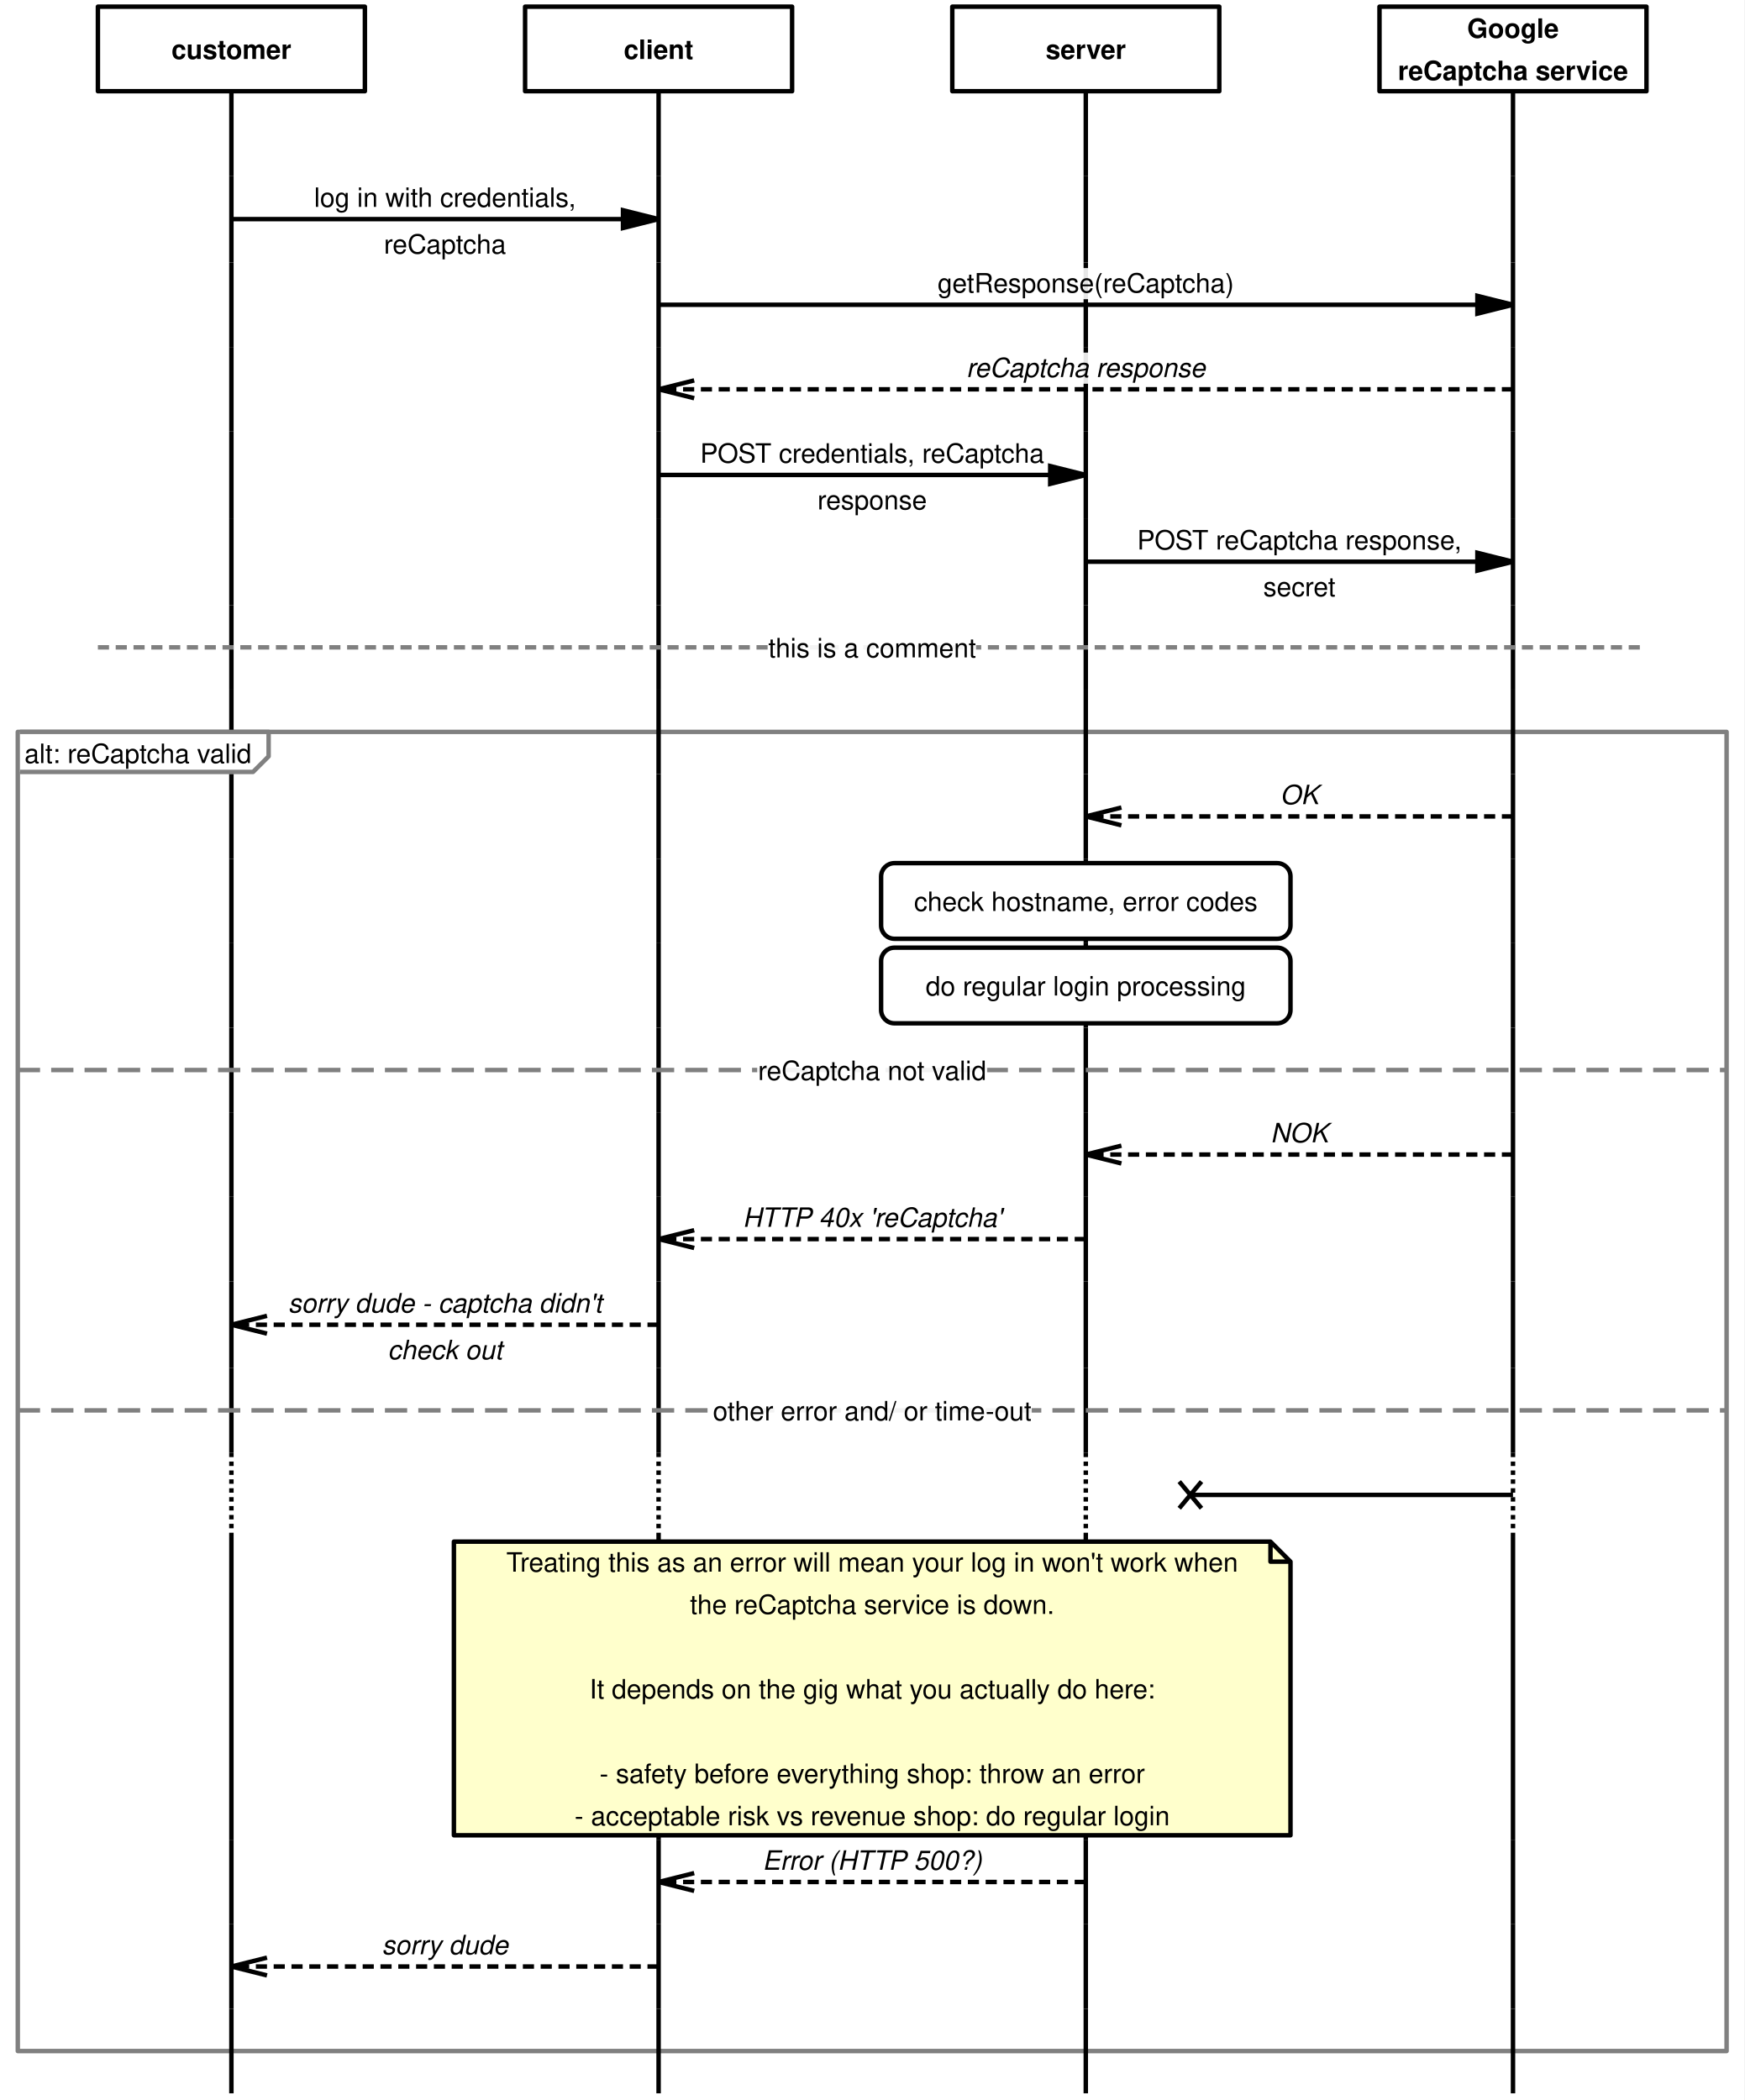
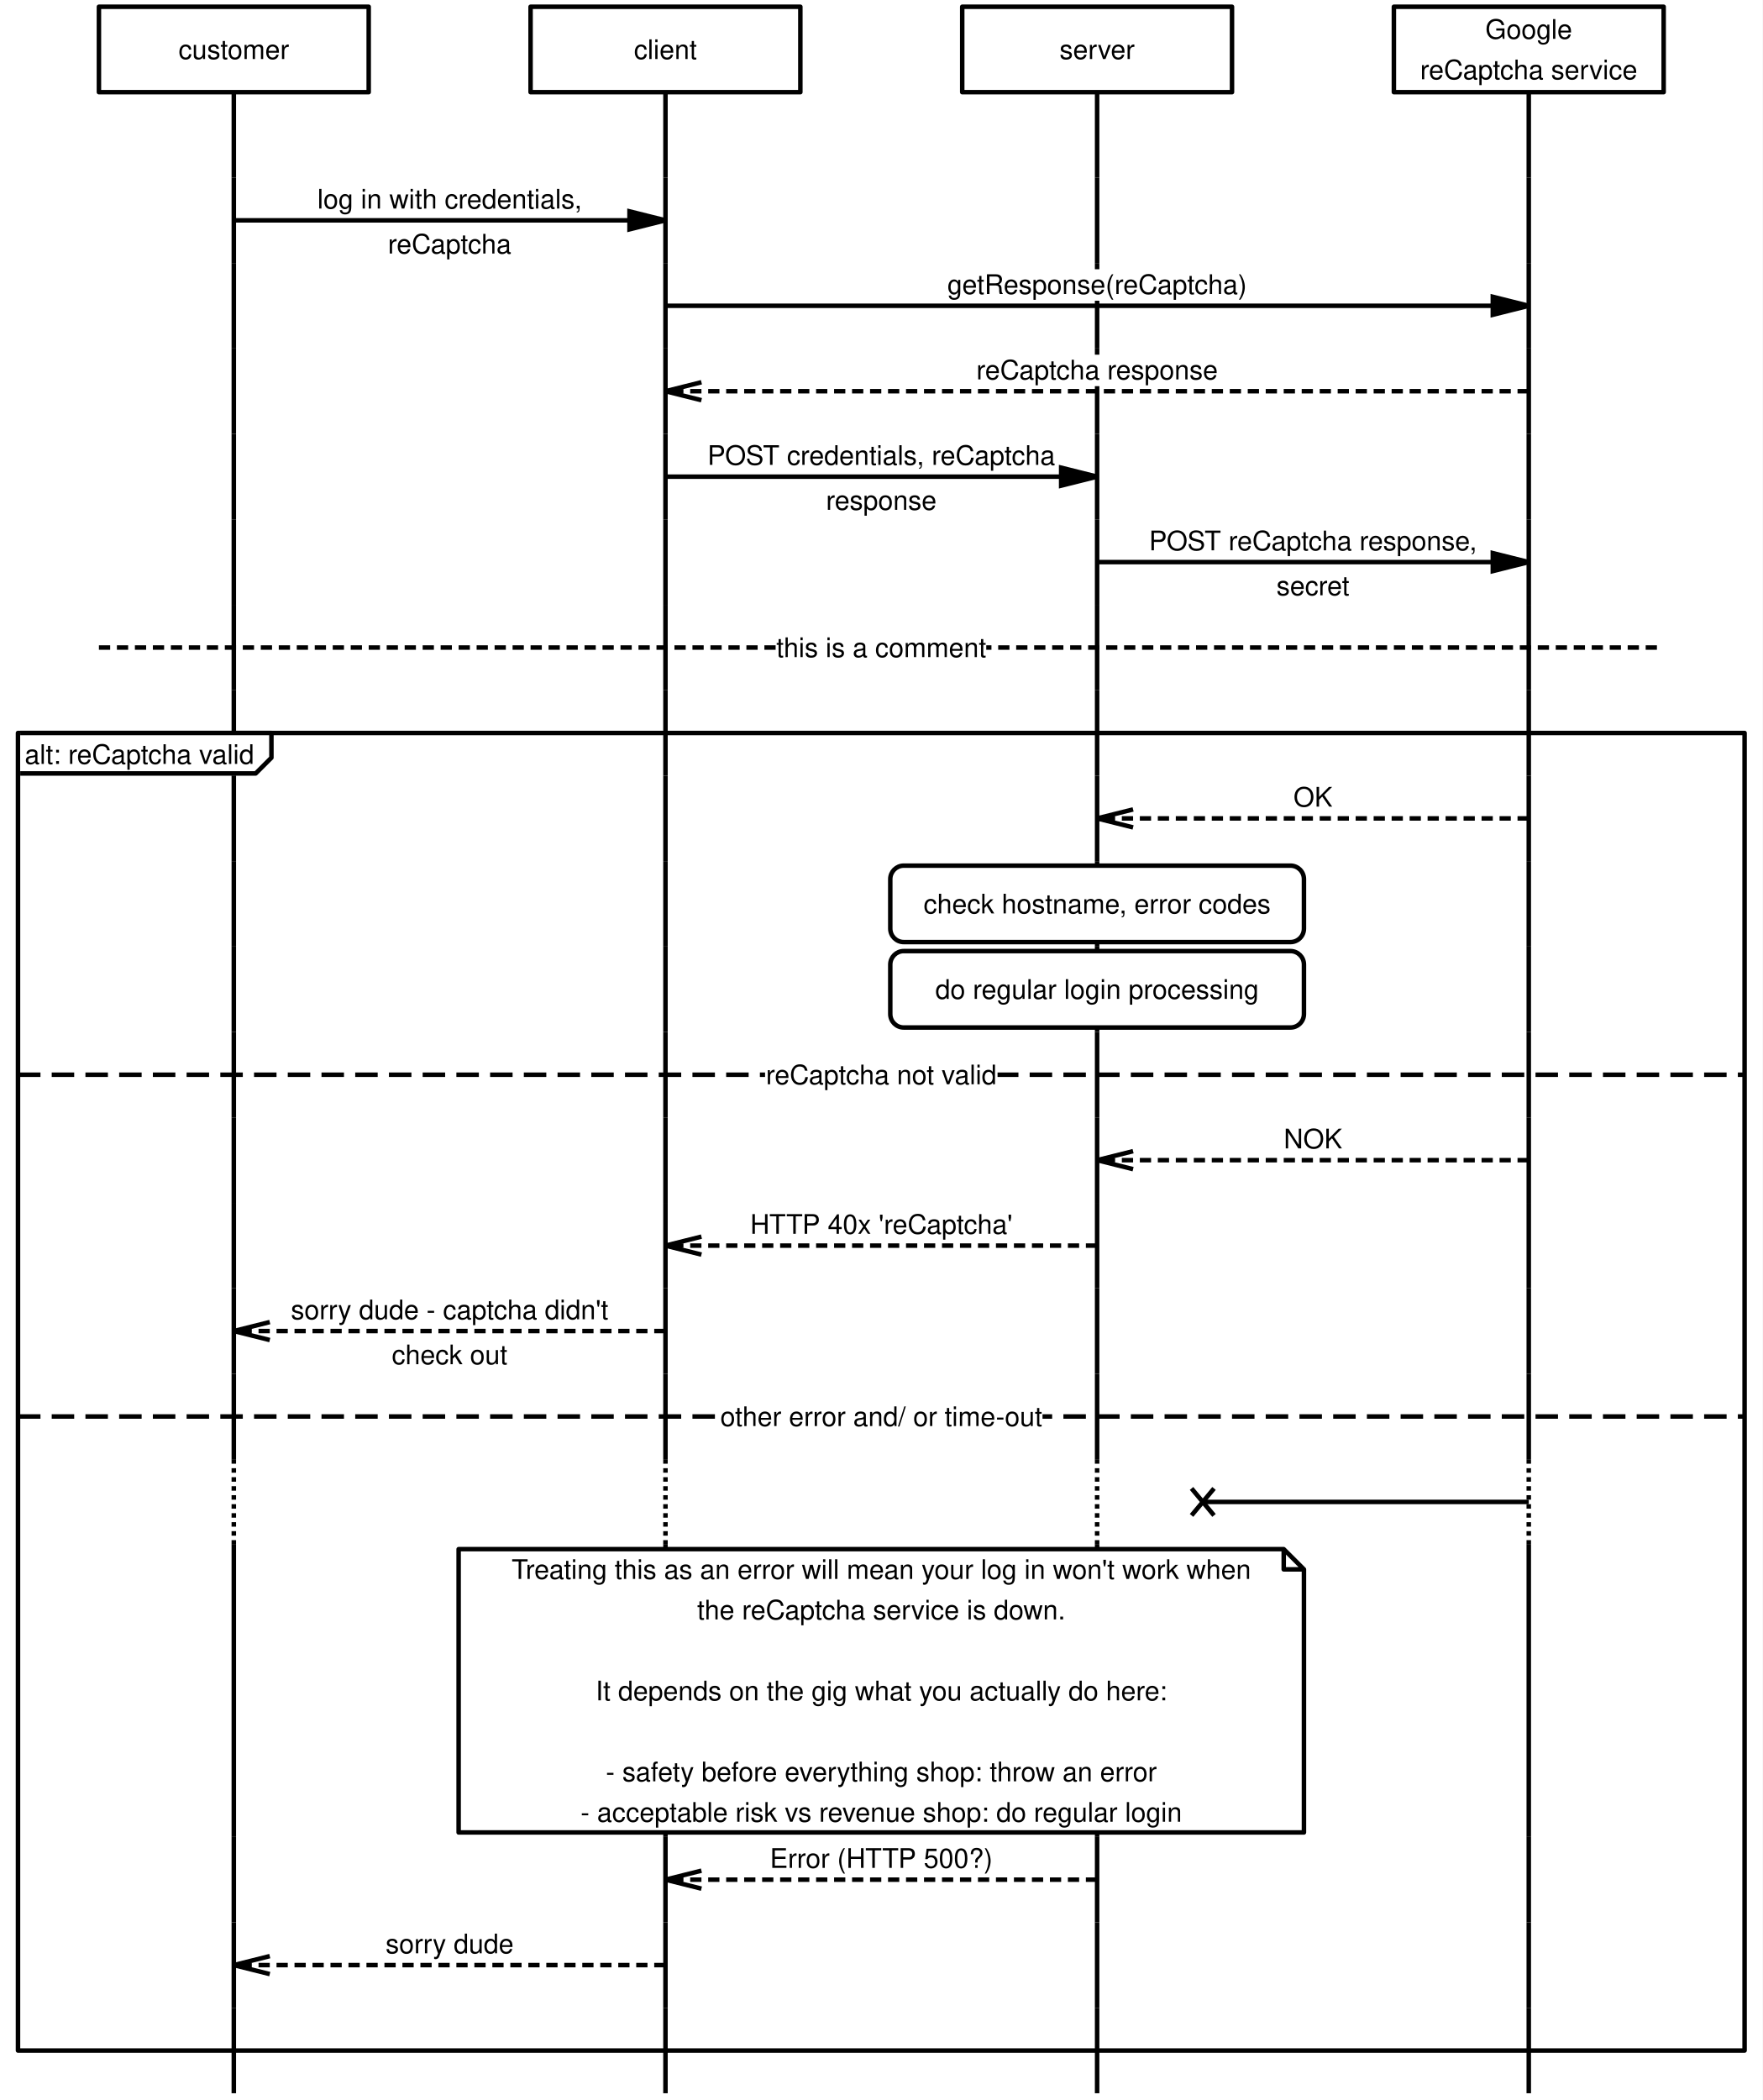
- <svg xmlns="http://www.w3.org/2000/svg" version="1.1" id="mscgenjsreplaceme" class="mscgenjsreplaceme" width="784" height="944" viewBox="0 0 784 944">
+ <svg xmlns="http://www.w3.org/2000/svg" version="1.1" id="mscgenjsreplaceme" class="mscgenjsreplaceme" width="784" height="934" viewBox="0 0 784 934">
  <defs>
-     <style type="text/css">svg.mscgenjsreplaceme{font-family:Helvetica,sans-serif;font-size:12px;font-weight:normal;font-style:normal;text-decoration:none;background-color:white;stroke:black;stroke-width:2}.mscgenjsreplaceme path, .mscgenjsreplaceme rect{fill:none}.mscgenjsreplaceme .label-text-background{fill:white;stroke:white;stroke-width:0}.mscgenjsreplaceme .bglayer{fill:white;stroke:white;stroke-width:0}.mscgenjsreplaceme line{}.mscgenjsreplaceme .return, .mscgenjsreplaceme .comment{stroke-dasharray:5,3}.mscgenjsreplaceme .inline_expression_divider{stroke-dasharray:10,5}.mscgenjsreplaceme text{color:inherit;stroke:none;text-anchor:middle}.mscgenjsreplaceme text.anchor-start{text-anchor:start}.mscgenjsreplaceme .arrow-marker{overflow:visible}.mscgenjsreplaceme .arrow-style{stroke-width:1}.mscgenjsreplaceme .arcrow, .mscgenjsreplaceme .arcrowomit, .mscgenjsreplaceme .emphasised{stroke-linecap:butt}.mscgenjsreplaceme .arcrowomit{stroke-dasharray:2,2}.mscgenjsreplaceme .box, .mscgenjsreplaceme .entity{fill:white;stroke-linejoin:round}.mscgenjsreplaceme .inherit{stroke:inherit;color:inherit}.mscgenjsreplaceme .inherit-fill{fill:inherit}.mscgenjsreplaceme .watermark{font-size:48pt;font-weight:bold;opacity:0.14}.mscgenjsreplaceme text.entity-text{font-weight:bold;}.mscgenjsreplaceme text.return-text{font-style:italic}.mscgenjsreplaceme path.note{fill:#FFFFCC}.mscgenjsreplaceme rect.label-text-background{opacity:0.9}.mscgenjsreplaceme line.comment,.mscgenjsreplaceme rect.inline_expression,.mscgenjsreplaceme .inline_expression_divider,.mscgenjsreplaceme .inline_expression_label{stroke:grey}</style>
+     <style type="text/css">svg.mscgenjsreplaceme{font-family:Helvetica,sans-serif;font-size:12px;font-weight:normal;font-style:normal;text-decoration:none;background-color:white;stroke:black;stroke-width:2}.mscgenjsreplaceme path, .mscgenjsreplaceme rect{fill:none}.mscgenjsreplaceme .label-text-background{fill:white;stroke:white;stroke-width:0}.mscgenjsreplaceme .bglayer{fill:white;stroke:white;stroke-width:0}.mscgenjsreplaceme line{}.mscgenjsreplaceme .return, .mscgenjsreplaceme .comment{stroke-dasharray:5,3}.mscgenjsreplaceme .inline_expression_divider{stroke-dasharray:10,5}.mscgenjsreplaceme text{color:inherit;stroke:none;text-anchor:middle}.mscgenjsreplaceme text.anchor-start{text-anchor:start}.mscgenjsreplaceme .arrow-marker{overflow:visible}.mscgenjsreplaceme .arrow-style{stroke-width:1}.mscgenjsreplaceme .arcrow, .mscgenjsreplaceme .arcrowomit, .mscgenjsreplaceme .emphasised{stroke-linecap:butt}.mscgenjsreplaceme .arcrowomit{stroke-dasharray:2,2}.mscgenjsreplaceme .box, .mscgenjsreplaceme .entity{fill:white;stroke-linejoin:round}.mscgenjsreplaceme .inherit{stroke:inherit;color:inherit}.mscgenjsreplaceme .inherit-fill{fill:inherit}.mscgenjsreplaceme .watermark{font-size:48pt;font-weight:bold;opacity:0.14}</style>
    <marker orient="auto" id="mscgenjsreplacemecallback-black" class="arrow-marker" viewBox="0 0 10 10" refX="9" refY="3" markerUnits="strokeWidth" markerWidth="10" markerHeight="10">
      <path d="M 1,1 l 8,2 l-8,2" class="arrow-style" style="stroke-dasharray:100,1;stroke:black" />
    </marker>
    <marker orient="auto" id="mscgenjsreplacemecallback-l-black" class="arrow-marker" viewBox="0 0 10 10" refX="9" refY="3" markerUnits="strokeWidth" markerWidth="10" markerHeight="10">
      <path d="M17,1 l-8,2 l 8,2" class="arrow-style" style="stroke-dasharray:100,1;stroke:black" />
    </marker>
    <marker orient="auto" id="mscgenjsreplacemelost-black" class="arrow-marker" viewBox="0 0 10 10" refX="9" refY="3" markerUnits="strokeWidth" markerWidth="10" markerHeight="10">
      <path d="M7,0 l5,6 M7,6 l5,-6" class="arrow-style" style="stroke-dasharray:100,1;stroke:black" />
    </marker>
    <marker orient="auto" id="mscgenjsreplacememethod-black" class="arrow-marker" viewBox="0 0 10 10" refX="9" refY="3" markerUnits="strokeWidth" markerWidth="10" markerHeight="10">
      <polygon points="1,1  9,3  1,5" class="arrow-style" stroke="black" fill="black" />
    </marker>
    <marker orient="auto" id="mscgenjsreplacememethod-l-black" class="arrow-marker" viewBox="0 0 10 10" refX="9" refY="3" markerUnits="strokeWidth" markerWidth="10" markerHeight="10">
      <polygon points="17,1 9,3 17,5" class="arrow-style" stroke="black" fill="black" />
    </marker>
  </defs>
  <g id="mscgenjsreplaceme_body" transform="translate(44,3) scale(1,1)">
    <g id="mscgenjsreplaceme_background">
-       <rect width="784" height="944" x="-44" y="-3" class="bglayer" />
+       <rect width="784" height="934" x="-44" y="-3" class="bglayer" />
    </g>
    <g id="mscgenjsreplaceme_arcspans">
-       <rect width="768" height="593" x="-36" y="326" class="box inline_expression alt" />
+       <rect width="768" height="586" x="-36" y="323" class="box inline_expression alt" />
    </g>
    <g id="mscgenjsreplaceme_lifelines">
      <line x1="60" y1="38" x2="60" y2="76" class="arcrow" />
      <line x1="252" y1="38" x2="252" y2="76" class="arcrow" />
      <line x1="444" y1="38" x2="444" y2="76" class="arcrow" />
      <line x1="636" y1="38" x2="636" y2="76" class="arcrow" />
-       <line x1="60" y1="76" x2="60" y2="115" class="arcrow" />
-       <line x1="252" y1="76" x2="252" y2="115" class="arcrow" />
-       <line x1="444" y1="76" x2="444" y2="115" class="arcrow" />
-       <line x1="636" y1="76" x2="636" y2="115" class="arcrow" />
-       <line x1="60" y1="115" x2="60" y2="153" class="arcrow" />
-       <line x1="252" y1="115" x2="252" y2="153" class="arcrow" />
-       <line x1="444" y1="115" x2="444" y2="153" class="arcrow" />
-       <line x1="636" y1="115" x2="636" y2="153" class="arcrow" />
-       <line x1="60" y1="153" x2="60" y2="191" class="arcrow" />
-       <line x1="252" y1="153" x2="252" y2="191" class="arcrow" />
-       <line x1="444" y1="153" x2="444" y2="191" class="arcrow" />
-       <line x1="636" y1="153" x2="636" y2="191" class="arcrow" />
-       <line x1="60" y1="191" x2="60" y2="230" class="arcrow" />
-       <line x1="252" y1="191" x2="252" y2="230" class="arcrow" />
-       <line x1="444" y1="191" x2="444" y2="230" class="arcrow" />
-       <line x1="636" y1="191" x2="636" y2="230" class="arcrow" />
-       <line x1="60" y1="230" x2="60" y2="269" class="arcrow" />
-       <line x1="252" y1="230" x2="252" y2="269" class="arcrow" />
-       <line x1="444" y1="230" x2="444" y2="269" class="arcrow" />
-       <line x1="636" y1="230" x2="636" y2="269" class="arcrow" />
-       <line x1="60" y1="269" x2="60" y2="307" class="arcrow" />
-       <line x1="252" y1="269" x2="252" y2="307" class="arcrow" />
-       <line x1="444" y1="269" x2="444" y2="307" class="arcrow" />
-       <line x1="636" y1="269" x2="636" y2="307" class="arcrow" />
-       <line x1="60" y1="307" x2="60" y2="345" class="arcrow" />
-       <line x1="252" y1="307" x2="252" y2="345" class="arcrow" />
-       <line x1="444" y1="307" x2="444" y2="345" class="arcrow" />
-       <line x1="636" y1="307" x2="636" y2="345" class="arcrow" />
-       <line x1="60" y1="345" x2="60" y2="383" class="arcrow" />
-       <line x1="252" y1="345" x2="252" y2="383" class="arcrow" />
-       <line x1="444" y1="345" x2="444" y2="383" class="arcrow" />
-       <line x1="636" y1="345" x2="636" y2="383" class="arcrow" />
-       <line x1="60" y1="383" x2="60" y2="421" class="arcrow" />
-       <line x1="252" y1="383" x2="252" y2="421" class="arcrow" />
-       <line x1="444" y1="383" x2="444" y2="421" class="arcrow" />
-       <line x1="636" y1="383" x2="636" y2="421" class="arcrow" />
-       <line x1="60" y1="421" x2="60" y2="459" class="arcrow" />
-       <line x1="252" y1="421" x2="252" y2="459" class="arcrow" />
-       <line x1="444" y1="421" x2="444" y2="459" class="arcrow" />
-       <line x1="636" y1="421" x2="636" y2="459" class="arcrow" />
-       <line x1="60" y1="459" x2="60" y2="497" class="arcrow" />
-       <line x1="252" y1="459" x2="252" y2="497" class="arcrow" />
-       <line x1="444" y1="459" x2="444" y2="497" class="arcrow" />
-       <line x1="636" y1="459" x2="636" y2="497" class="arcrow" />
-       <line x1="60" y1="497" x2="60" y2="535" class="arcrow" />
-       <line x1="252" y1="497" x2="252" y2="535" class="arcrow" />
-       <line x1="444" y1="497" x2="444" y2="535" class="arcrow" />
-       <line x1="636" y1="497" x2="636" y2="535" class="arcrow" />
-       <line x1="60" y1="535" x2="60" y2="573" class="arcrow" />
-       <line x1="252" y1="535" x2="252" y2="573" class="arcrow" />
-       <line x1="444" y1="535" x2="444" y2="573" class="arcrow" />
-       <line x1="636" y1="535" x2="636" y2="573" class="arcrow" />
-       <line x1="60" y1="573" x2="60" y2="612" class="arcrow" />
-       <line x1="252" y1="573" x2="252" y2="612" class="arcrow" />
-       <line x1="444" y1="573" x2="444" y2="612" class="arcrow" />
-       <line x1="636" y1="573" x2="636" y2="612" class="arcrow" />
-       <line x1="60" y1="612" x2="60" y2="650" class="arcrow" />
-       <line x1="252" y1="612" x2="252" y2="650" class="arcrow" />
-       <line x1="444" y1="612" x2="444" y2="650" class="arcrow" />
-       <line x1="636" y1="612" x2="636" y2="650" class="arcrow" />
-       <line x1="60" y1="650" x2="60" y2="688" class="arcrowomit" />
-       <line x1="252" y1="650" x2="252" y2="688" class="arcrowomit" />
-       <line x1="444" y1="650" x2="444" y2="688" class="arcrowomit" />
-       <line x1="636" y1="650" x2="636" y2="688" class="arcrowomit" />
-       <line x1="60" y1="688" x2="60" y2="824" class="arcrow" />
-       <line x1="252" y1="688" x2="252" y2="824" class="arcrow" />
-       <line x1="444" y1="688" x2="444" y2="824" class="arcrow" />
-       <line x1="636" y1="688" x2="636" y2="824" class="arcrow" />
-       <line x1="60" y1="824" x2="60" y2="862" class="arcrow" />
-       <line x1="252" y1="824" x2="252" y2="862" class="arcrow" />
-       <line x1="444" y1="824" x2="444" y2="862" class="arcrow" />
-       <line x1="636" y1="824" x2="636" y2="862" class="arcrow" />
-       <line x1="60" y1="862" x2="60" y2="900" class="arcrow" />
-       <line x1="252" y1="862" x2="252" y2="900" class="arcrow" />
-       <line x1="444" y1="862" x2="444" y2="900" class="arcrow" />
-       <line x1="636" y1="862" x2="636" y2="900" class="arcrow" />
-       <line x1="60" y1="900" x2="60" y2="938" class="arcrow" />
-       <line x1="252" y1="900" x2="252" y2="938" class="arcrow" />
-       <line x1="444" y1="900" x2="444" y2="938" class="arcrow" />
-       <line x1="636" y1="900" x2="636" y2="938" class="arcrow" />
+       <line x1="60" y1="76" x2="60" y2="114" class="arcrow" />
+       <line x1="252" y1="76" x2="252" y2="114" class="arcrow" />
+       <line x1="444" y1="76" x2="444" y2="114" class="arcrow" />
+       <line x1="636" y1="76" x2="636" y2="114" class="arcrow" />
+       <line x1="60" y1="114" x2="60" y2="152" class="arcrow" />
+       <line x1="252" y1="114" x2="252" y2="152" class="arcrow" />
+       <line x1="444" y1="114" x2="444" y2="152" class="arcrow" />
+       <line x1="636" y1="114" x2="636" y2="152" class="arcrow" />
+       <line x1="60" y1="152" x2="60" y2="190" class="arcrow" />
+       <line x1="252" y1="152" x2="252" y2="190" class="arcrow" />
+       <line x1="444" y1="152" x2="444" y2="190" class="arcrow" />
+       <line x1="636" y1="152" x2="636" y2="190" class="arcrow" />
+       <line x1="60" y1="190" x2="60" y2="228" class="arcrow" />
+       <line x1="252" y1="190" x2="252" y2="228" class="arcrow" />
+       <line x1="444" y1="190" x2="444" y2="228" class="arcrow" />
+       <line x1="636" y1="190" x2="636" y2="228" class="arcrow" />
+       <line x1="60" y1="228" x2="60" y2="266" class="arcrow" />
+       <line x1="252" y1="228" x2="252" y2="266" class="arcrow" />
+       <line x1="444" y1="228" x2="444" y2="266" class="arcrow" />
+       <line x1="636" y1="228" x2="636" y2="266" class="arcrow" />
+       <line x1="60" y1="266" x2="60" y2="304" class="arcrow" />
+       <line x1="252" y1="266" x2="252" y2="304" class="arcrow" />
+       <line x1="444" y1="266" x2="444" y2="304" class="arcrow" />
+       <line x1="636" y1="266" x2="636" y2="304" class="arcrow" />
+       <line x1="60" y1="304" x2="60" y2="342" class="arcrow" />
+       <line x1="252" y1="304" x2="252" y2="342" class="arcrow" />
+       <line x1="444" y1="304" x2="444" y2="342" class="arcrow" />
+       <line x1="636" y1="304" x2="636" y2="342" class="arcrow" />
+       <line x1="60" y1="342" x2="60" y2="380" class="arcrow" />
+       <line x1="252" y1="342" x2="252" y2="380" class="arcrow" />
+       <line x1="444" y1="342" x2="444" y2="380" class="arcrow" />
+       <line x1="636" y1="342" x2="636" y2="380" class="arcrow" />
+       <line x1="60" y1="380" x2="60" y2="418" class="arcrow" />
+       <line x1="252" y1="380" x2="252" y2="418" class="arcrow" />
+       <line x1="444" y1="380" x2="444" y2="418" class="arcrow" />
+       <line x1="636" y1="380" x2="636" y2="418" class="arcrow" />
+       <line x1="60" y1="418" x2="60" y2="456" class="arcrow" />
+       <line x1="252" y1="418" x2="252" y2="456" class="arcrow" />
+       <line x1="444" y1="418" x2="444" y2="456" class="arcrow" />
+       <line x1="636" y1="418" x2="636" y2="456" class="arcrow" />
+       <line x1="60" y1="456" x2="60" y2="494" class="arcrow" />
+       <line x1="252" y1="456" x2="252" y2="494" class="arcrow" />
+       <line x1="444" y1="456" x2="444" y2="494" class="arcrow" />
+       <line x1="636" y1="456" x2="636" y2="494" class="arcrow" />
+       <line x1="60" y1="494" x2="60" y2="532" class="arcrow" />
+       <line x1="252" y1="494" x2="252" y2="532" class="arcrow" />
+       <line x1="444" y1="494" x2="444" y2="532" class="arcrow" />
+       <line x1="636" y1="494" x2="636" y2="532" class="arcrow" />
+       <line x1="60" y1="532" x2="60" y2="570" class="arcrow" />
+       <line x1="252" y1="532" x2="252" y2="570" class="arcrow" />
+       <line x1="444" y1="532" x2="444" y2="570" class="arcrow" />
+       <line x1="636" y1="532" x2="636" y2="570" class="arcrow" />
+       <line x1="60" y1="570" x2="60" y2="608" class="arcrow" />
+       <line x1="252" y1="570" x2="252" y2="608" class="arcrow" />
+       <line x1="444" y1="570" x2="444" y2="608" class="arcrow" />
+       <line x1="636" y1="570" x2="636" y2="608" class="arcrow" />
+       <line x1="60" y1="608" x2="60" y2="646" class="arcrow" />
+       <line x1="252" y1="608" x2="252" y2="646" class="arcrow" />
+       <line x1="444" y1="608" x2="444" y2="646" class="arcrow" />
+       <line x1="636" y1="608" x2="636" y2="646" class="arcrow" />
+       <line x1="60" y1="646" x2="60" y2="684" class="arcrowomit" />
+       <line x1="252" y1="646" x2="252" y2="684" class="arcrowomit" />
+       <line x1="444" y1="646" x2="444" y2="684" class="arcrowomit" />
+       <line x1="636" y1="646" x2="636" y2="684" class="arcrowomit" />
+       <line x1="60" y1="684" x2="60" y2="814" class="arcrow" />
+       <line x1="252" y1="684" x2="252" y2="814" class="arcrow" />
+       <line x1="444" y1="684" x2="444" y2="814" class="arcrow" />
+       <line x1="636" y1="684" x2="636" y2="814" class="arcrow" />
+       <line x1="60" y1="814" x2="60" y2="852" class="arcrow" />
+       <line x1="252" y1="814" x2="252" y2="852" class="arcrow" />
+       <line x1="444" y1="814" x2="444" y2="852" class="arcrow" />
+       <line x1="636" y1="814" x2="636" y2="852" class="arcrow" />
+       <line x1="60" y1="852" x2="60" y2="890" class="arcrow" />
+       <line x1="252" y1="852" x2="252" y2="890" class="arcrow" />
+       <line x1="444" y1="852" x2="444" y2="890" class="arcrow" />
+       <line x1="636" y1="852" x2="636" y2="890" class="arcrow" />
+       <line x1="60" y1="890" x2="60" y2="928" class="arcrow" />
+       <line x1="252" y1="890" x2="252" y2="928" class="arcrow" />
+       <line x1="444" y1="890" x2="444" y2="928" class="arcrow" />
+       <line x1="636" y1="890" x2="636" y2="928" class="arcrow" />
    </g>
    <g id="mscgenjsreplaceme_sequence">
      <g>
        <g>
          <rect width="120" height="38" class="entity" />
          <g>
-             <text x="60" y="23.5" class="entity-text ">
+             <text x="60" y="23.25" class="entity-text ">
              <tspan>customer</tspan>
            </text>
          </g>
        </g>
        <g>
          <rect width="120" height="38" x="192" class="entity" />
          <g>
-             <text x="252" y="23.5" class="entity-text ">
+             <text x="252" y="23.25" class="entity-text ">
              <tspan>client</tspan>
            </text>
          </g>
        </g>
        <g>
          <rect width="120" height="38" x="384" class="entity" />
          <g>
-             <text x="444" y="23.5" class="entity-text ">
+             <text x="444" y="23.25" class="entity-text ">
              <tspan>server</tspan>
            </text>
          </g>
        </g>
        <g>
          <rect width="120" height="38" x="576" class="entity" />
          <g>
-             <text x="636" y="14" class="entity-text ">
+             <text x="636" y="14.25" class="entity-text ">
              <tspan>Google</tspan>
            </text>
-             <text x="636" y="33" class="entity-text ">
+             <text x="636" y="32.25" class="entity-text ">
              <tspan>reCaptcha service</tspan>
            </text>
          </g>
        </g>
      </g>
      <g>
-         <line x1="60" y1="95.5" x2="252" y2="95.5" class="arc directional method" style="stroke:black" marker-end="url(#mscgenjsreplacememethod-black)" />
-         <g>
-           <rect width="118.06" height="14" x="96.97" y="79" class="label-text-background" />
-           <text x="156" y="90" class="directional-text method-text ">
+         <line x1="60" y1="95" x2="252" y2="95" class="arc directional method" style="stroke:black" marker-end="url(#mscgenjsreplacememethod-black)" />
+         <g>
+           <rect width="118.06" height="14" x="96.97" y="78.75" class="label-text-background" />
+           <text x="156" y="89.75" class="directional-text method-text ">
            <tspan>log in with credentials,</tspan>
          </text>
-           <rect width="55.38" height="14" x="128.31" y="100" class="label-text-background" />
-           <text x="156" y="111" class="directional-text method-text ">
+           <rect width="55.38" height="14" x="128.31" y="98.75" class="label-text-background" />
+           <text x="156" y="109.75" class="directional-text method-text ">
            <tspan>reCaptcha</tspan>
          </text>
        </g>
      </g>
      <g>
-         <line x1="252" y1="134" x2="636" y2="134" class="arc directional method" style="stroke:black" marker-end="url(#mscgenjsreplacememethod-black)" />
-         <g>
-           <rect width="134.09" height="14" x="376.95" y="117.5" class="label-text-background" />
-           <text x="444" y="128.5" class="directional-text method-text ">
+         <line x1="252" y1="133" x2="636" y2="133" class="arc directional method" style="stroke:black" marker-end="url(#mscgenjsreplacememethod-black)" />
+         <g>
+           <rect width="134.09" height="14" x="376.95" y="116.75" class="label-text-background" />
+           <text x="444" y="127.75" class="directional-text method-text ">
            <tspan>getResponse(reCaptcha)</tspan>
          </text>
        </g>
      </g>
      <g>
-         <line x1="636" y1="172" x2="252" y2="172" class="arc directional return" style="stroke:black" marker-end="url(#mscgenjsreplacemecallback-black)" />
-         <g>
-           <rect width="108.39" height="14" x="389.95" y="155.5" class="label-text-background" />
-           <text x="444" y="166.5" class="directional-text return-text ">
+         <line x1="636" y1="171" x2="252" y2="171" class="arc directional return" style="stroke:black" marker-end="url(#mscgenjsreplacemecallback-black)" />
+         <g>
+           <rect width="108.09" height="14" x="389.95" y="154.75" class="label-text-background" />
+           <text x="444" y="165.75" class="directional-text return-text ">
            <tspan>reCaptcha response</tspan>
          </text>
        </g>
      </g>
      <g>
-         <line x1="252" y1="210.5" x2="444" y2="210.5" class="arc directional method" style="stroke:black" marker-end="url(#mscgenjsreplacememethod-black)" />
-         <g>
-           <rect width="156.09" height="14" x="269.95" y="194" class="label-text-background" />
-           <text x="348" y="205" class="directional-text method-text ">
+         <line x1="252" y1="209" x2="444" y2="209" class="arc directional method" style="stroke:black" marker-end="url(#mscgenjsreplacememethod-black)" />
+         <g>
+           <rect width="156.09" height="14" x="269.95" y="192.75" class="label-text-background" />
+           <text x="348" y="203.75" class="directional-text method-text ">
            <tspan>POST credentials, reCaptcha</tspan>
          </text>
-           <rect width="49.38" height="14" x="323.31" y="215" class="label-text-background" />
-           <text x="348" y="226" class="directional-text method-text ">
+           <rect width="49.38" height="14" x="323.31" y="212.75" class="label-text-background" />
+           <text x="348" y="223.75" class="directional-text method-text ">
            <tspan>response</tspan>
          </text>
        </g>
      </g>
      <g>
-         <line x1="444" y1="249.5" x2="636" y2="249.5" class="arc directional method" style="stroke:black" marker-end="url(#mscgenjsreplacememethod-black)" />
-         <g>
-           <rect width="147.41" height="14" x="466.3" y="233" class="label-text-background" />
-           <text x="540" y="244" class="directional-text method-text ">
+         <line x1="444" y1="247" x2="636" y2="247" class="arc directional method" style="stroke:black" marker-end="url(#mscgenjsreplacememethod-black)" />
+         <g>
+           <rect width="147.41" height="14" x="466.3" y="230.75" class="label-text-background" />
+           <text x="540" y="241.75" class="directional-text method-text ">
            <tspan>POST reCaptcha response,</tspan>
          </text>
-           <rect width="32.69" height="14" x="523.66" y="254" class="label-text-background" />
-           <text x="540" y="265" class="directional-text method-text ">
+           <rect width="32.69" height="14" x="523.66" y="250.75" class="label-text-background" />
+           <text x="540" y="261.75" class="directional-text method-text ">
            <tspan>secret</tspan>
          </text>
        </g>
      </g>
      <g>
-         <line x1="0" y1="288" x2="696" y2="288" class="comment" />
-         <g>
-           <rect width="93.38" height="14" x="301.31" y="281.5" class="label-text-background" />
-           <text x="348" y="292.5" class="empty-text comment-row-text ">
+         <line x1="0" y1="285" x2="696" y2="285" class="comment" />
+         <g>
+           <rect width="93.38" height="14" x="301.31" y="278.25" class="label-text-background" />
+           <text x="348" y="289.25" class="empty-text comment-row-text ">
            <tspan>this is a comment</tspan>
          </text>
        </g>
      </g>
      <g>
-         <line x1="636" y1="364" x2="444" y2="364" class="arc directional return" style="stroke:black" marker-end="url(#mscgenjsreplacemecallback-black)" />
-         <g>
-           <rect width="19.03" height="14" x="531.33" y="347.5" class="label-text-background" />
-           <text x="540" y="358.5" class="directional-text return-text ">
+         <line x1="636" y1="361" x2="444" y2="361" class="arc directional return" style="stroke:black" marker-end="url(#mscgenjsreplacemecallback-black)" />
+         <g>
+           <rect width="17.34" height="14" x="531.33" y="344.75" class="label-text-background" />
+           <text x="540" y="355.75" class="directional-text return-text ">
            <tspan>OK</tspan>
          </text>
        </g>
      </g>
      <g>
-         <line x1="-36" y1="478" x2="732" y2="478" class="inline_expression_divider" />
-         <g>
-           <rect width="103.41" height="14" x="296.3" y="471.5" class="label-text-background" />
-           <text x="348" y="482.5" class="empty-text comment-row-text ">
+         <line x1="-36" y1="475" x2="732" y2="475" class="inline_expression_divider" />
+         <g>
+           <rect width="103.41" height="14" x="296.3" y="468.25" class="label-text-background" />
+           <text x="348" y="479.25" class="empty-text comment-row-text ">
            <tspan>reCaptcha not valid</tspan>
          </text>
        </g>
      </g>
      <g>
-         <line x1="636" y1="516" x2="444" y2="516" class="arc directional return" style="stroke:black" marker-end="url(#mscgenjsreplacemecallback-black)" />
-         <g>
-           <rect width="27.7" height="14" x="526.98" y="499.5" class="label-text-background" />
-           <text x="540" y="510.5" class="directional-text return-text ">
+         <line x1="636" y1="513" x2="444" y2="513" class="arc directional return" style="stroke:black" marker-end="url(#mscgenjsreplacemecallback-black)" />
+         <g>
+           <rect width="26.03" height="14" x="526.98" y="496.75" class="label-text-background" />
+           <text x="540" y="507.75" class="directional-text return-text ">
            <tspan>NOK</tspan>
          </text>
        </g>
      </g>
      <g>
-         <line x1="444" y1="554" x2="252" y2="554" class="arc directional return" style="stroke:black" marker-end="url(#mscgenjsreplacemecallback-black)" />
-         <g>
-           <rect width="118.83" height="14" x="289.34" y="537.5" class="label-text-background" />
-           <text x="348" y="548.5" class="directional-text return-text ">
+         <line x1="444" y1="551" x2="252" y2="551" class="arc directional return" style="stroke:black" marker-end="url(#mscgenjsreplacemecallback-black)" />
+         <g>
+           <rect width="117.31" height="14" x="289.34" y="534.75" class="label-text-background" />
+           <text x="348" y="545.75" class="directional-text return-text ">
            <tspan>HTTP 40x 'reCaptcha'</tspan>
          </text>
        </g>
      </g>
      <g>
-         <line x1="252" y1="592.5" x2="60" y2="592.5" class="arc directional return" style="stroke:black" marker-end="url(#mscgenjsreplacemecallback-black)" />
-         <g>
-           <rect width="142.11" height="14" x="85.47" y="576" class="label-text-background" />
-           <text x="156" y="587" class="directional-text return-text ">
+         <line x1="252" y1="589" x2="60" y2="589" class="arc directional return" style="stroke:black" marker-end="url(#mscgenjsreplacemecallback-black)" />
+         <g>
+           <rect width="141.06" height="14" x="85.47" y="572.75" class="label-text-background" />
+           <text x="156" y="583.75" class="directional-text return-text ">
            <tspan>sorry dude - captcha didn't</tspan>
          </text>
-           <rect width="52.42" height="14" x="130.31" y="597" class="label-text-background" />
-           <text x="156" y="608" class="directional-text return-text ">
+           <rect width="51.38" height="14" x="130.31" y="592.75" class="label-text-background" />
+           <text x="156" y="603.75" class="directional-text return-text ">
            <tspan>check out</tspan>
          </text>
        </g>
      </g>
      <g>
-         <line x1="-36" y1="631" x2="732" y2="631" class="inline_expression_divider" />
-         <g>
-           <rect width="143.41" height="14" x="276.3" y="624.5" class="label-text-background" />
-           <text x="348" y="635.5" class="empty-text comment-row-text ">
+         <line x1="-36" y1="627" x2="732" y2="627" class="inline_expression_divider" />
+         <g>
+           <rect width="143.41" height="14" x="276.3" y="620.25" class="label-text-background" />
+           <text x="348" y="631.25" class="empty-text comment-row-text ">
            <tspan>other error and/ or time-out</tspan>
          </text>
        </g>
      </g>
      <g />
      <g>
-         <line x1="636" y1="669" x2="492" y2="669" class="arc directional lost" style="stroke:black" marker-end="url(#mscgenjsreplacemelost-black)" />
+         <line x1="636" y1="665" x2="492" y2="665" class="arc directional lost" style="stroke:black" marker-end="url(#mscgenjsreplacemelost-black)" />
        <g />
      </g>
      <g>
-         <line x1="444" y1="843" x2="252" y2="843" class="arc directional return" style="stroke:black" marker-end="url(#mscgenjsreplacemecallback-black)" />
-         <g>
-           <rect width="99.39" height="14" x="298.31" y="826.5" class="label-text-background" />
-           <text x="348" y="837.5" class="directional-text return-text ">
+         <line x1="444" y1="833" x2="252" y2="833" class="arc directional return" style="stroke:black" marker-end="url(#mscgenjsreplacemecallback-black)" />
+         <g>
+           <rect width="99.38" height="14" x="298.31" y="816.75" class="label-text-background" />
+           <text x="348" y="827.75" class="directional-text return-text ">
            <tspan>Error (HTTP 500?)</tspan>
          </text>
        </g>
      </g>
      <g>
-         <line x1="252" y1="881" x2="60" y2="881" class="arc directional return" style="stroke:black" marker-end="url(#mscgenjsreplacemecallback-black)" />
-         <g>
-           <rect width="57.02" height="14" x="127.64" y="864.5" class="label-text-background" />
-           <text x="156" y="875.5" class="directional-text return-text ">
+         <line x1="252" y1="871" x2="60" y2="871" class="arc directional return" style="stroke:black" marker-end="url(#mscgenjsreplacemecallback-black)" />
+         <g>
+           <rect width="56.72" height="14" x="127.64" y="854.75" class="label-text-background" />
+           <text x="156" y="865.75" class="directional-text return-text ">
            <tspan>sorry dude</tspan>
          </text>
        </g>
      </g>
      <g />
    </g>
    <g id="mscgenjsreplaceme_notes">
      <g>
-         <path d="M-35,326 l111.73,0 l0,11 l-7,7 l-104.73,0 " class="box inline_expression_label" />
-         <g>
-           <text x="-33" y="340" class="inline_expression-text alt-text anchor-start ">
+         <path d="M-35,323 l111.73,0 l0,11 l-7,7 l-104.73,0 " class="box inline_expression_label" />
+         <g>
+           <text x="-33" y="336.75" class="inline_expression-text alt-text anchor-start ">
            <tspan>alt: reCaptcha valid</tspan>
          </text>
        </g>
      </g>
      <g>
-         <rect width="184" height="34" x="352" y="385" rx="6" ry="6" class="box rbox" />
-         <g>
-           <text x="444" y="406.5" class="box-text rbox-text ">
+         <rect width="184" height="34" x="352" y="382" rx="6" ry="6" class="box rbox" />
+         <g>
+           <text x="444" y="403.25" class="box-text rbox-text ">
            <tspan>check hostname, error codes</tspan>
          </text>
        </g>
      </g>
      <g>
-         <rect width="184" height="34" x="352" y="423" rx="6" ry="6" class="box rbox" />
-         <g>
-           <text x="444" y="444.5" class="box-text rbox-text ">
+         <rect width="184" height="34" x="352" y="420" rx="6" ry="6" class="box rbox" />
+         <g>
+           <text x="444" y="441.25" class="box-text rbox-text ">
            <tspan>do regular login processing</tspan>
          </text>
        </g>
      </g>
      <g>
-         <path d="M160,690 l367,0 l0,9 l9,0 m-9,-9 l9,9 l0,123 l-376,0 l0,-132 z" class="box note" />
-         <g>
-           <text x="348" y="703.5" class="box-text note-text ">
+         <path d="M160,686 l367,0 l0,9 l9,0 m-9,-9 l9,9 l0,117 l-376,0 l0,-126 z" class="box note" />
+         <g>
+           <text x="348" y="699.25" class="box-text note-text ">
            <tspan>Treating this as an error will mean your log in won't work when</tspan>
          </text>
-           <text x="348" y="722.5" class="box-text note-text ">
+           <text x="348" y="717.25" class="box-text note-text ">
            <tspan>the reCaptcha service is down.</tspan>
          </text>
-           <text x="348" y="760.5" class="box-text note-text ">
+           <text x="348" y="753.25" class="box-text note-text ">
            <tspan>It depends on the gig what you actually do here:</tspan>
          </text>
-           <text x="348" y="798.5" class="box-text note-text ">
+           <text x="348" y="789.25" class="box-text note-text ">
            <tspan>- safety before everything shop: throw an error</tspan>
          </text>
-           <text x="348" y="817.5" class="box-text note-text ">
+           <text x="348" y="807.25" class="box-text note-text ">
            <tspan>- acceptable risk vs revenue shop: do regular login</tspan>
          </text>
        </g>
      </g>
    </g>
    <g id="mscgenjsreplaceme_watermark" />
  </g>
</svg>
